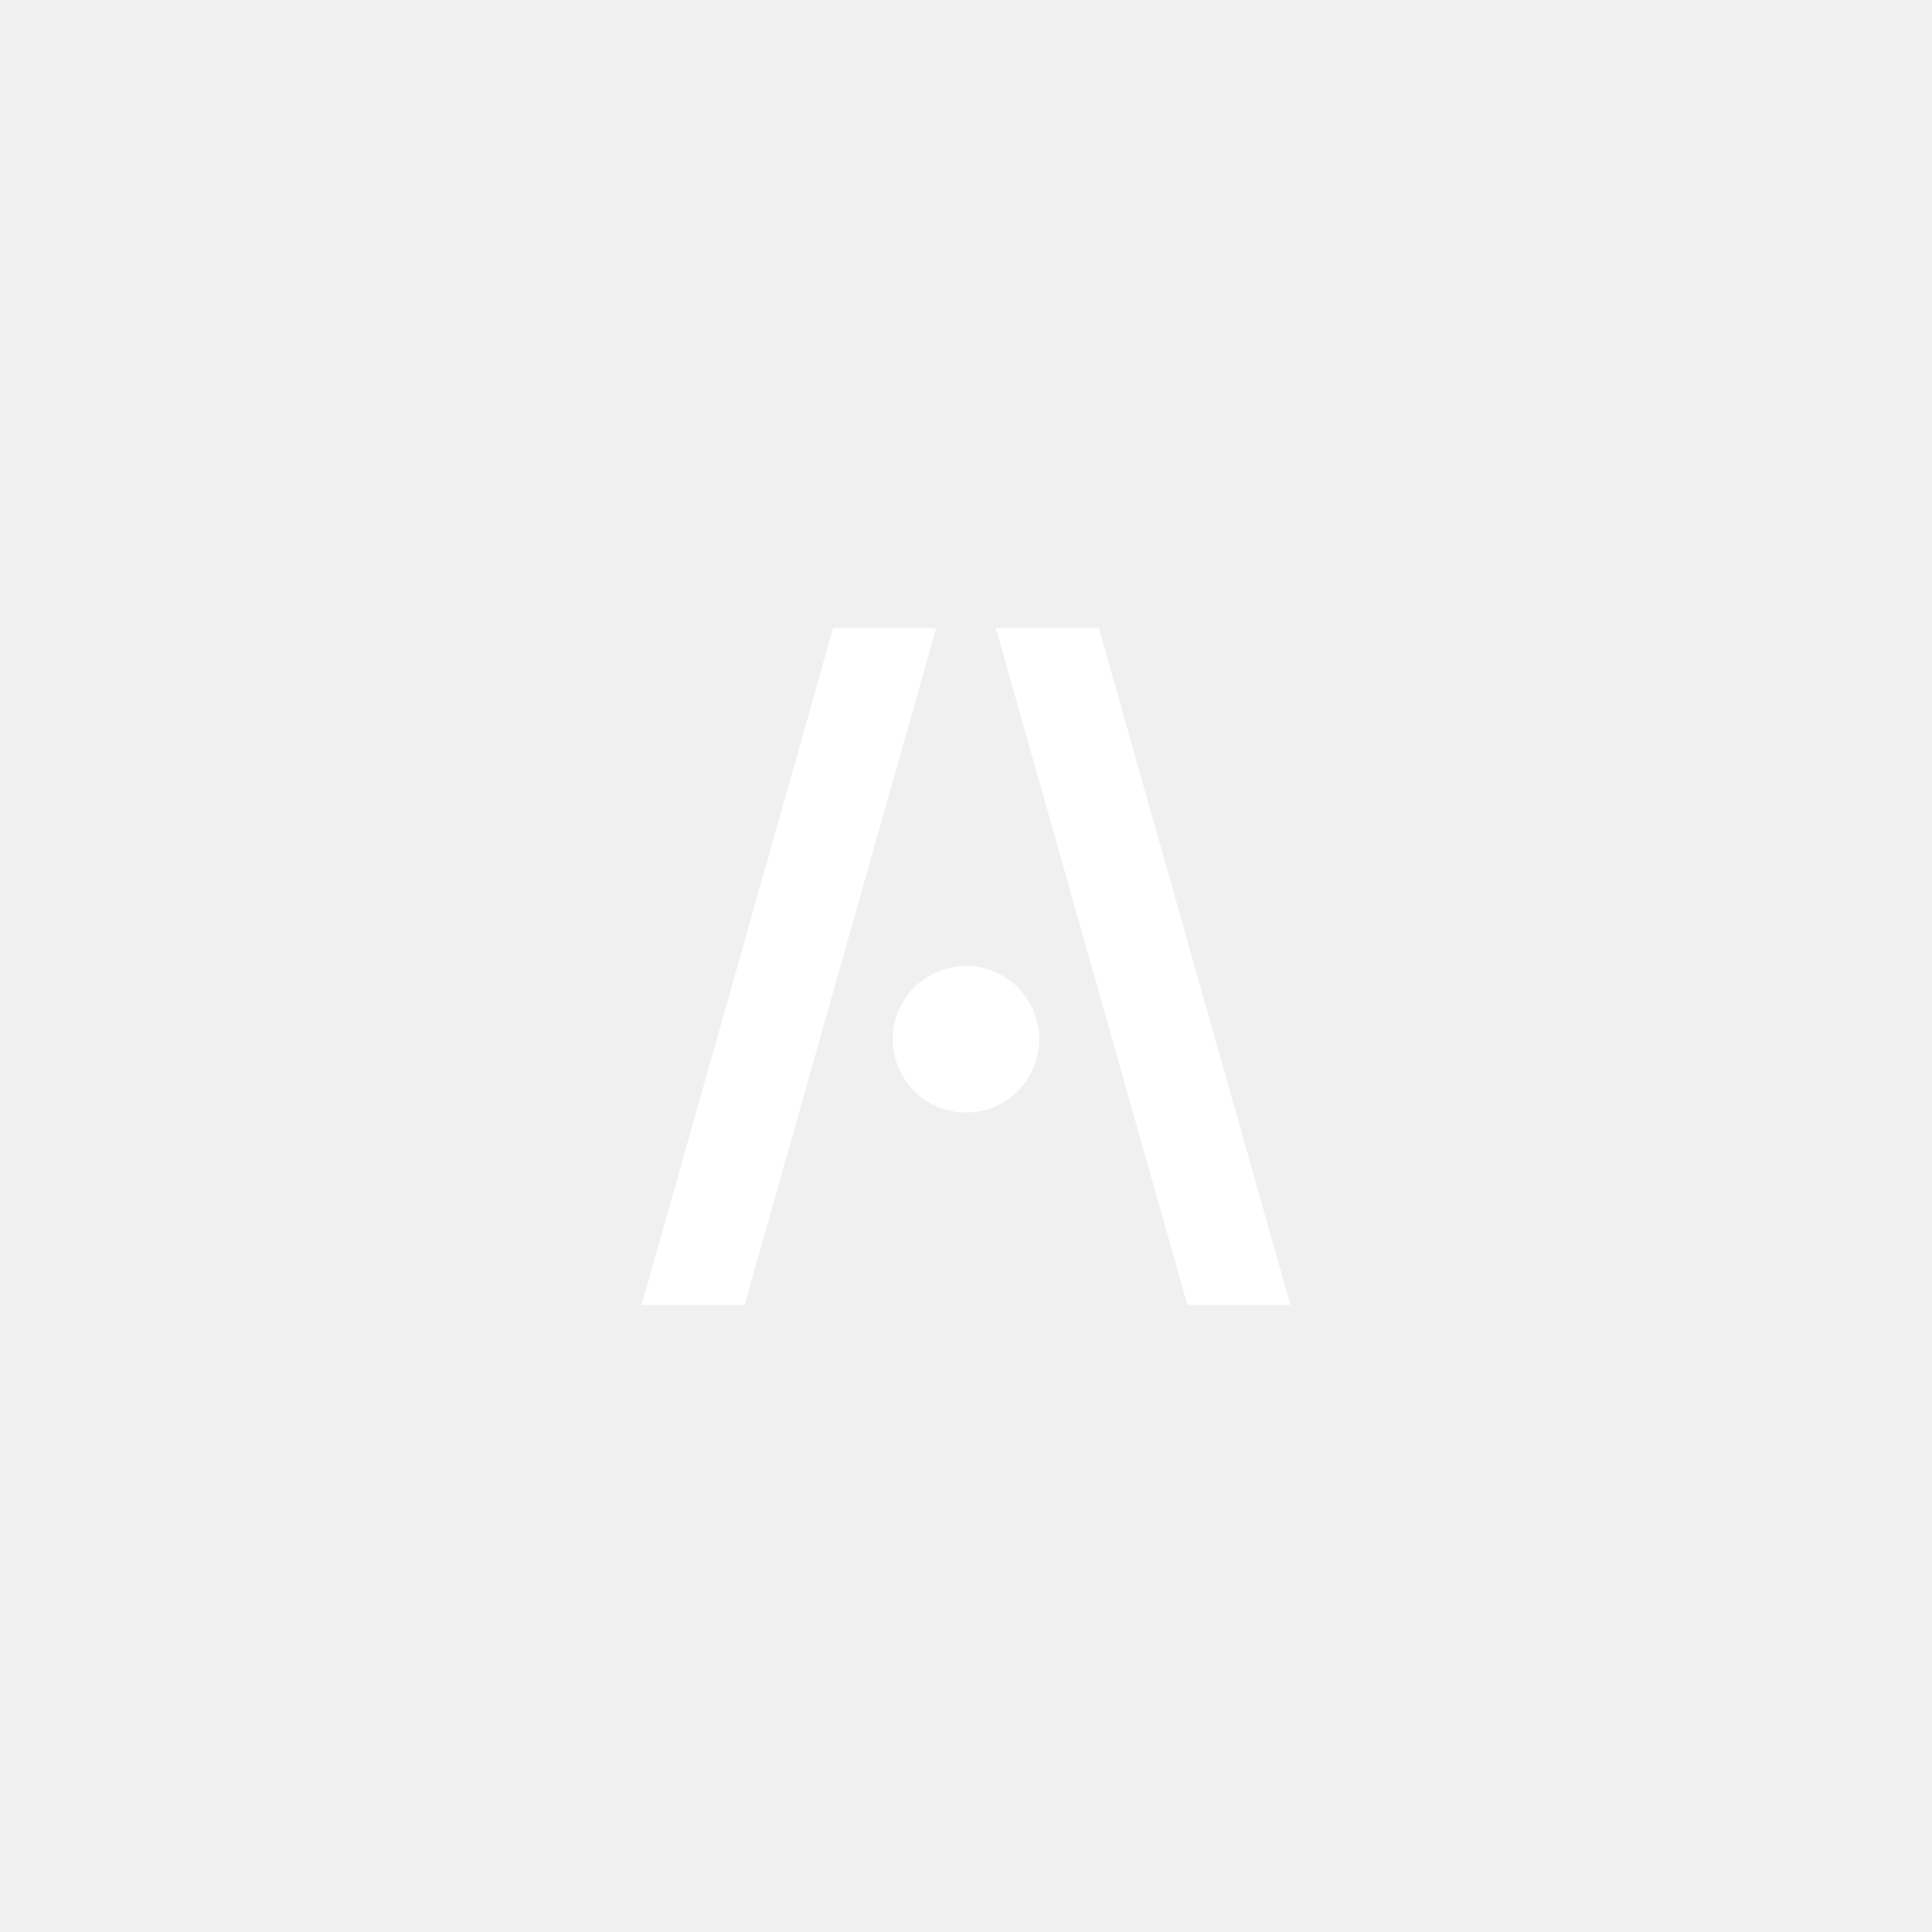
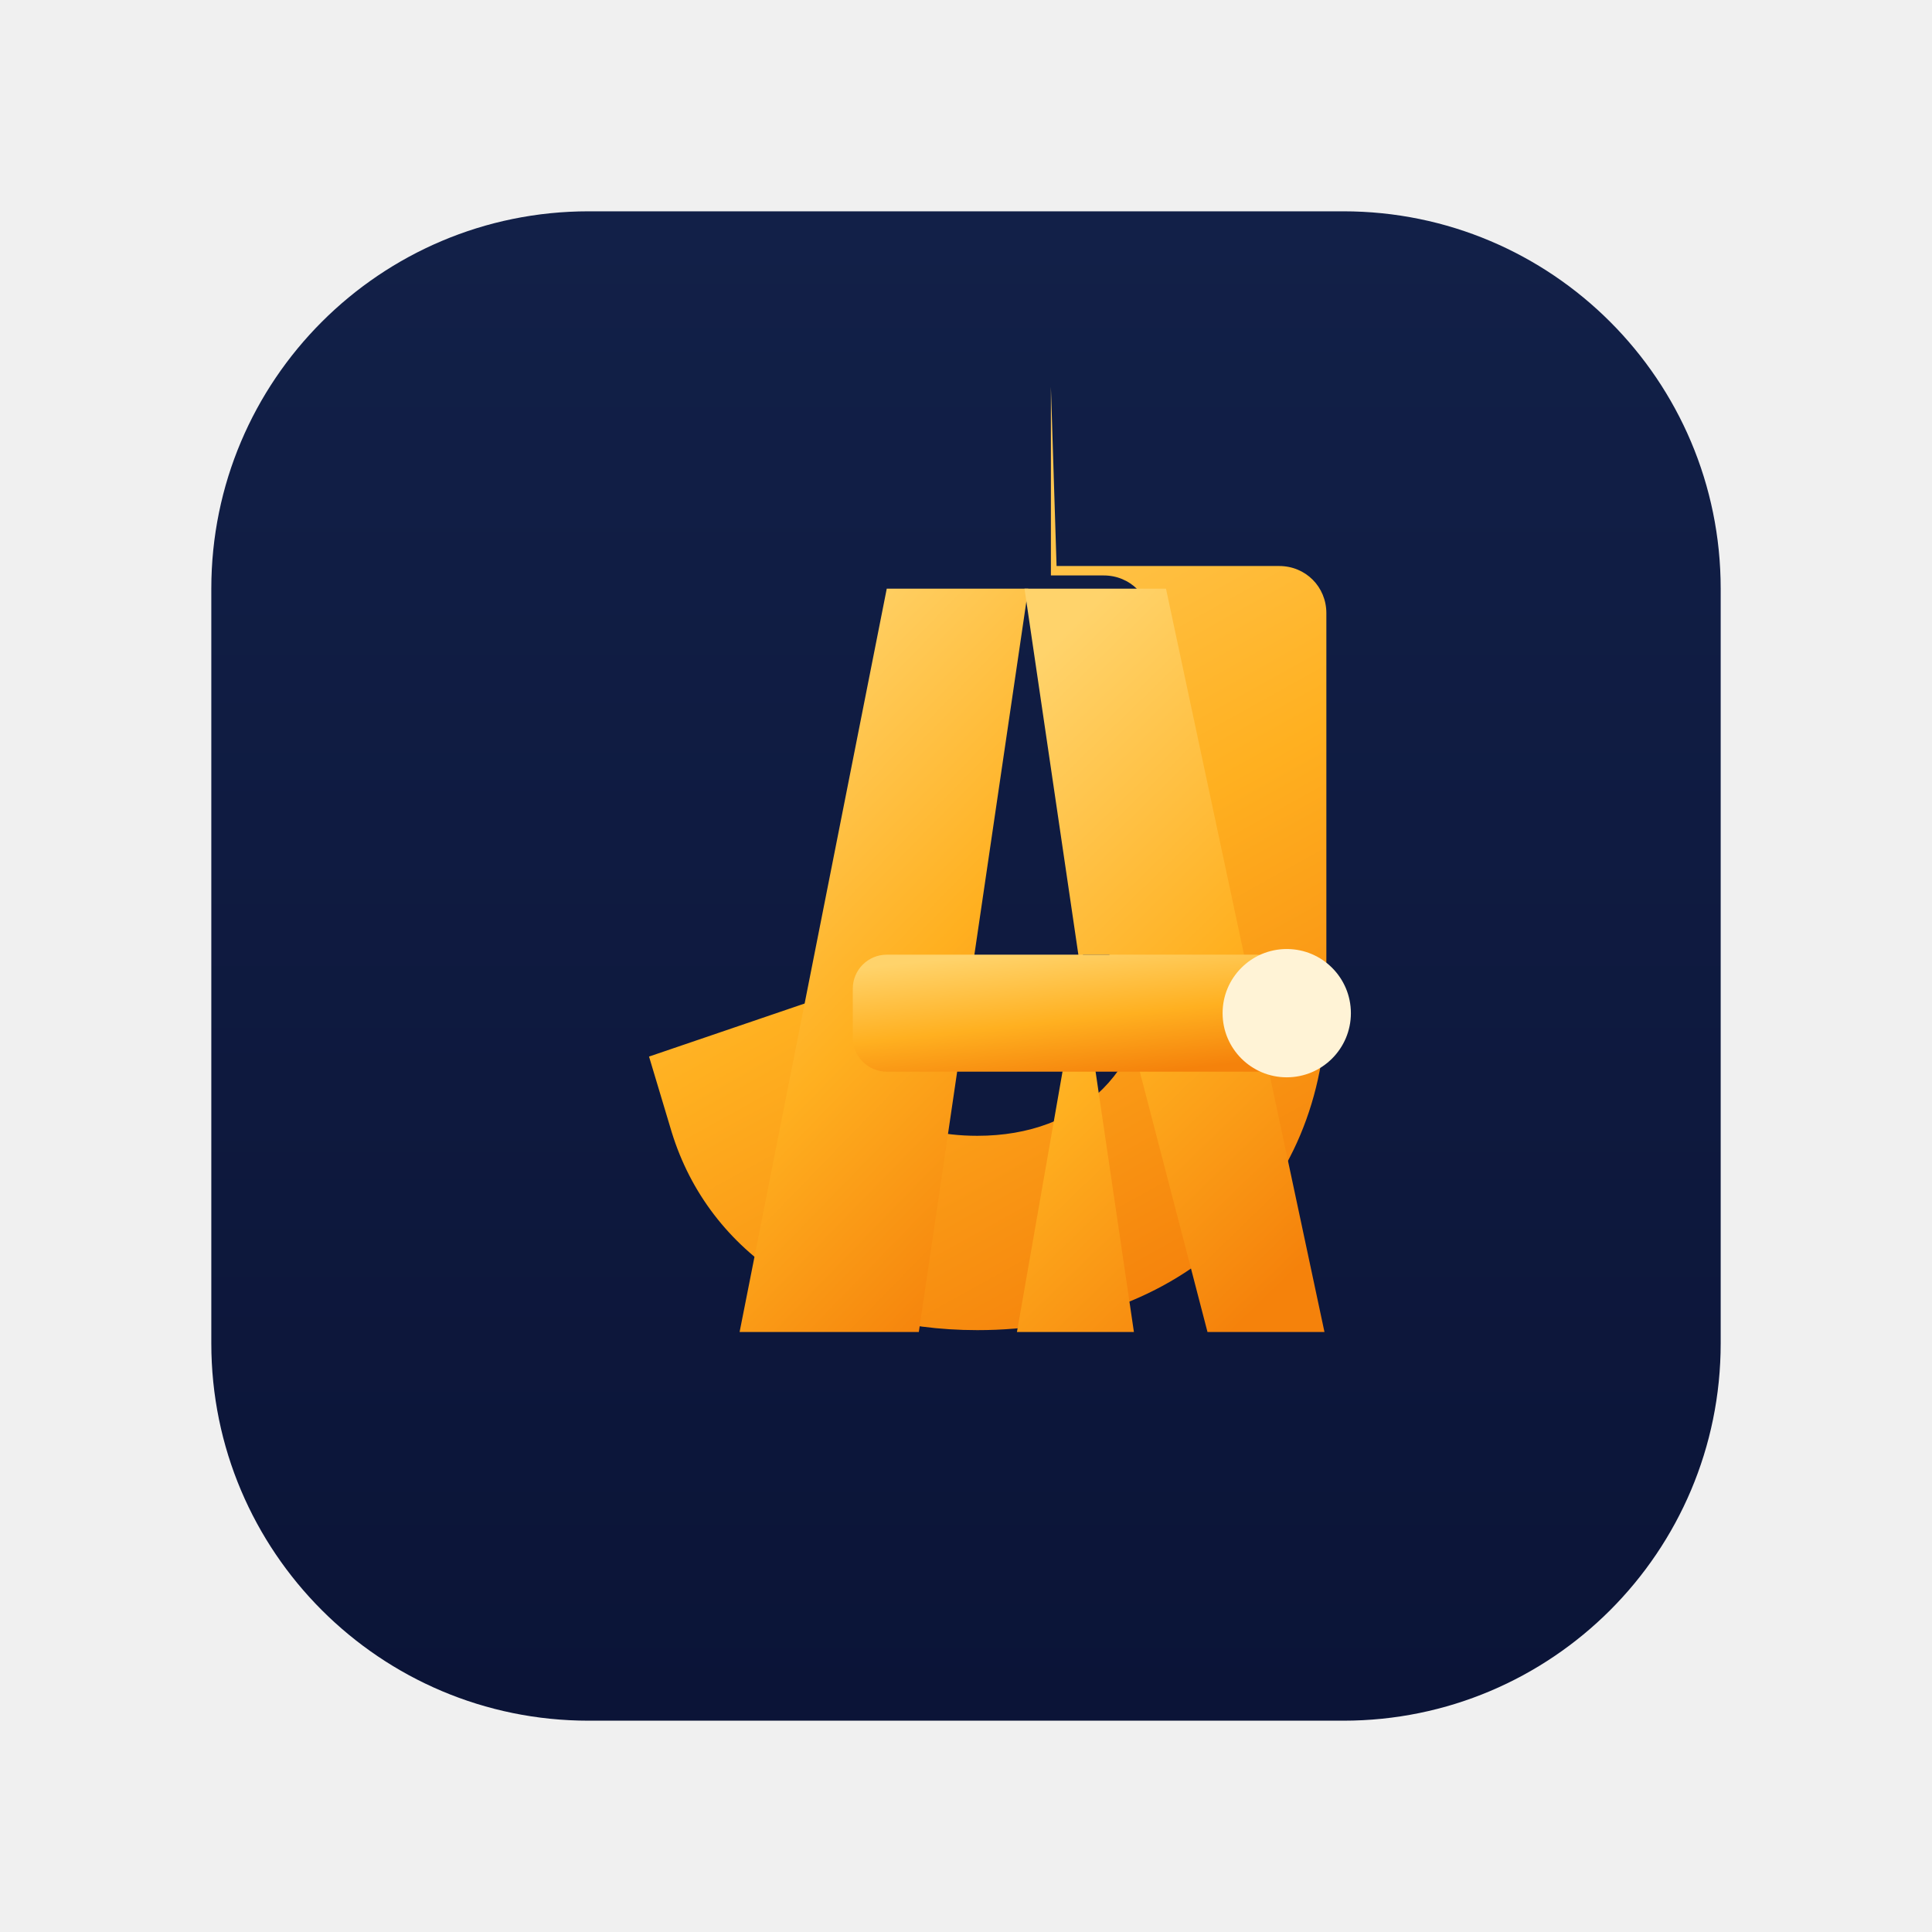
- <svg xmlns="http://www.w3.org/2000/svg" id="Layer_1" version="1.1" viewBox="0 0 240 240">
+ <svg xmlns="http://www.w3.org/2000/svg" width="1024" height="1024" viewBox="0 0 1024 1024">
  <defs>
-     <style>
-       .st0 {
-         fill: #fff;
-       }
-     </style>
+     <linearGradient id="navy" x1="0" y1="0" x2="0" y2="1">
+       <stop offset="0" stop-color="#122048" />
+       <stop offset="1" stop-color="#0B1437" />
+     </linearGradient>
+     <linearGradient id="gold" x1="0.3" y1="0" x2="0.7" y2="1">
+       <stop offset="0" stop-color="#FFD36B" />
+       <stop offset="0.55" stop-color="#FFB020" />
+       <stop offset="1" stop-color="#F5820B" />
+     </linearGradient>
+     <clipPath id="tile">
+       <rect x="112" y="112" width="800" height="800" rx="200" ry="200" />
+     </clipPath>
  </defs>
-   <path class="st0" d="M79.7,162.1l23.8-84.1h12.8l-23.8,84.1h-12.8Z" />
-   <path class="st0" d="M160.3,162.1l-23.8-84.1h-12.8l23.8,84.1h12.8Z" />
-   <circle class="st0" cx="120" cy="129.1" r="9.1" />
+   <g clip-path="url(#tile)">
+     <rect x="112" y="112" width="800" height="800" fill="url(#navy)" />
+   </g>
+   <path fill="url(#gold)" d="M560 300 h118 c14 0 25 11 25 25 v205 c0 105 -78 175 -185 175 -80 0 -142 -40 -162 -105 l-12 -40 88 -30 18 34 c7 22 30 38 68 38 55 0 92 -35 92 -95 v-177 c0 -14 -11 -25 -25 -25 h-28 v-100 z" />
+   <polygon fill="url(#gold)" points="392,706 470,312 545,312 487,706" />
+   <polygon fill="url(#gold)" points="601,706 543,312 618,312 702,706 640,706 588,506 574,506 539,706" />
+   <rect fill="url(#gold)" x="452" y="506" width="232" height="62" rx="18" />
+   <circle cx="682" cy="537" r="34" fill="#FFF3D6" />
</svg>
